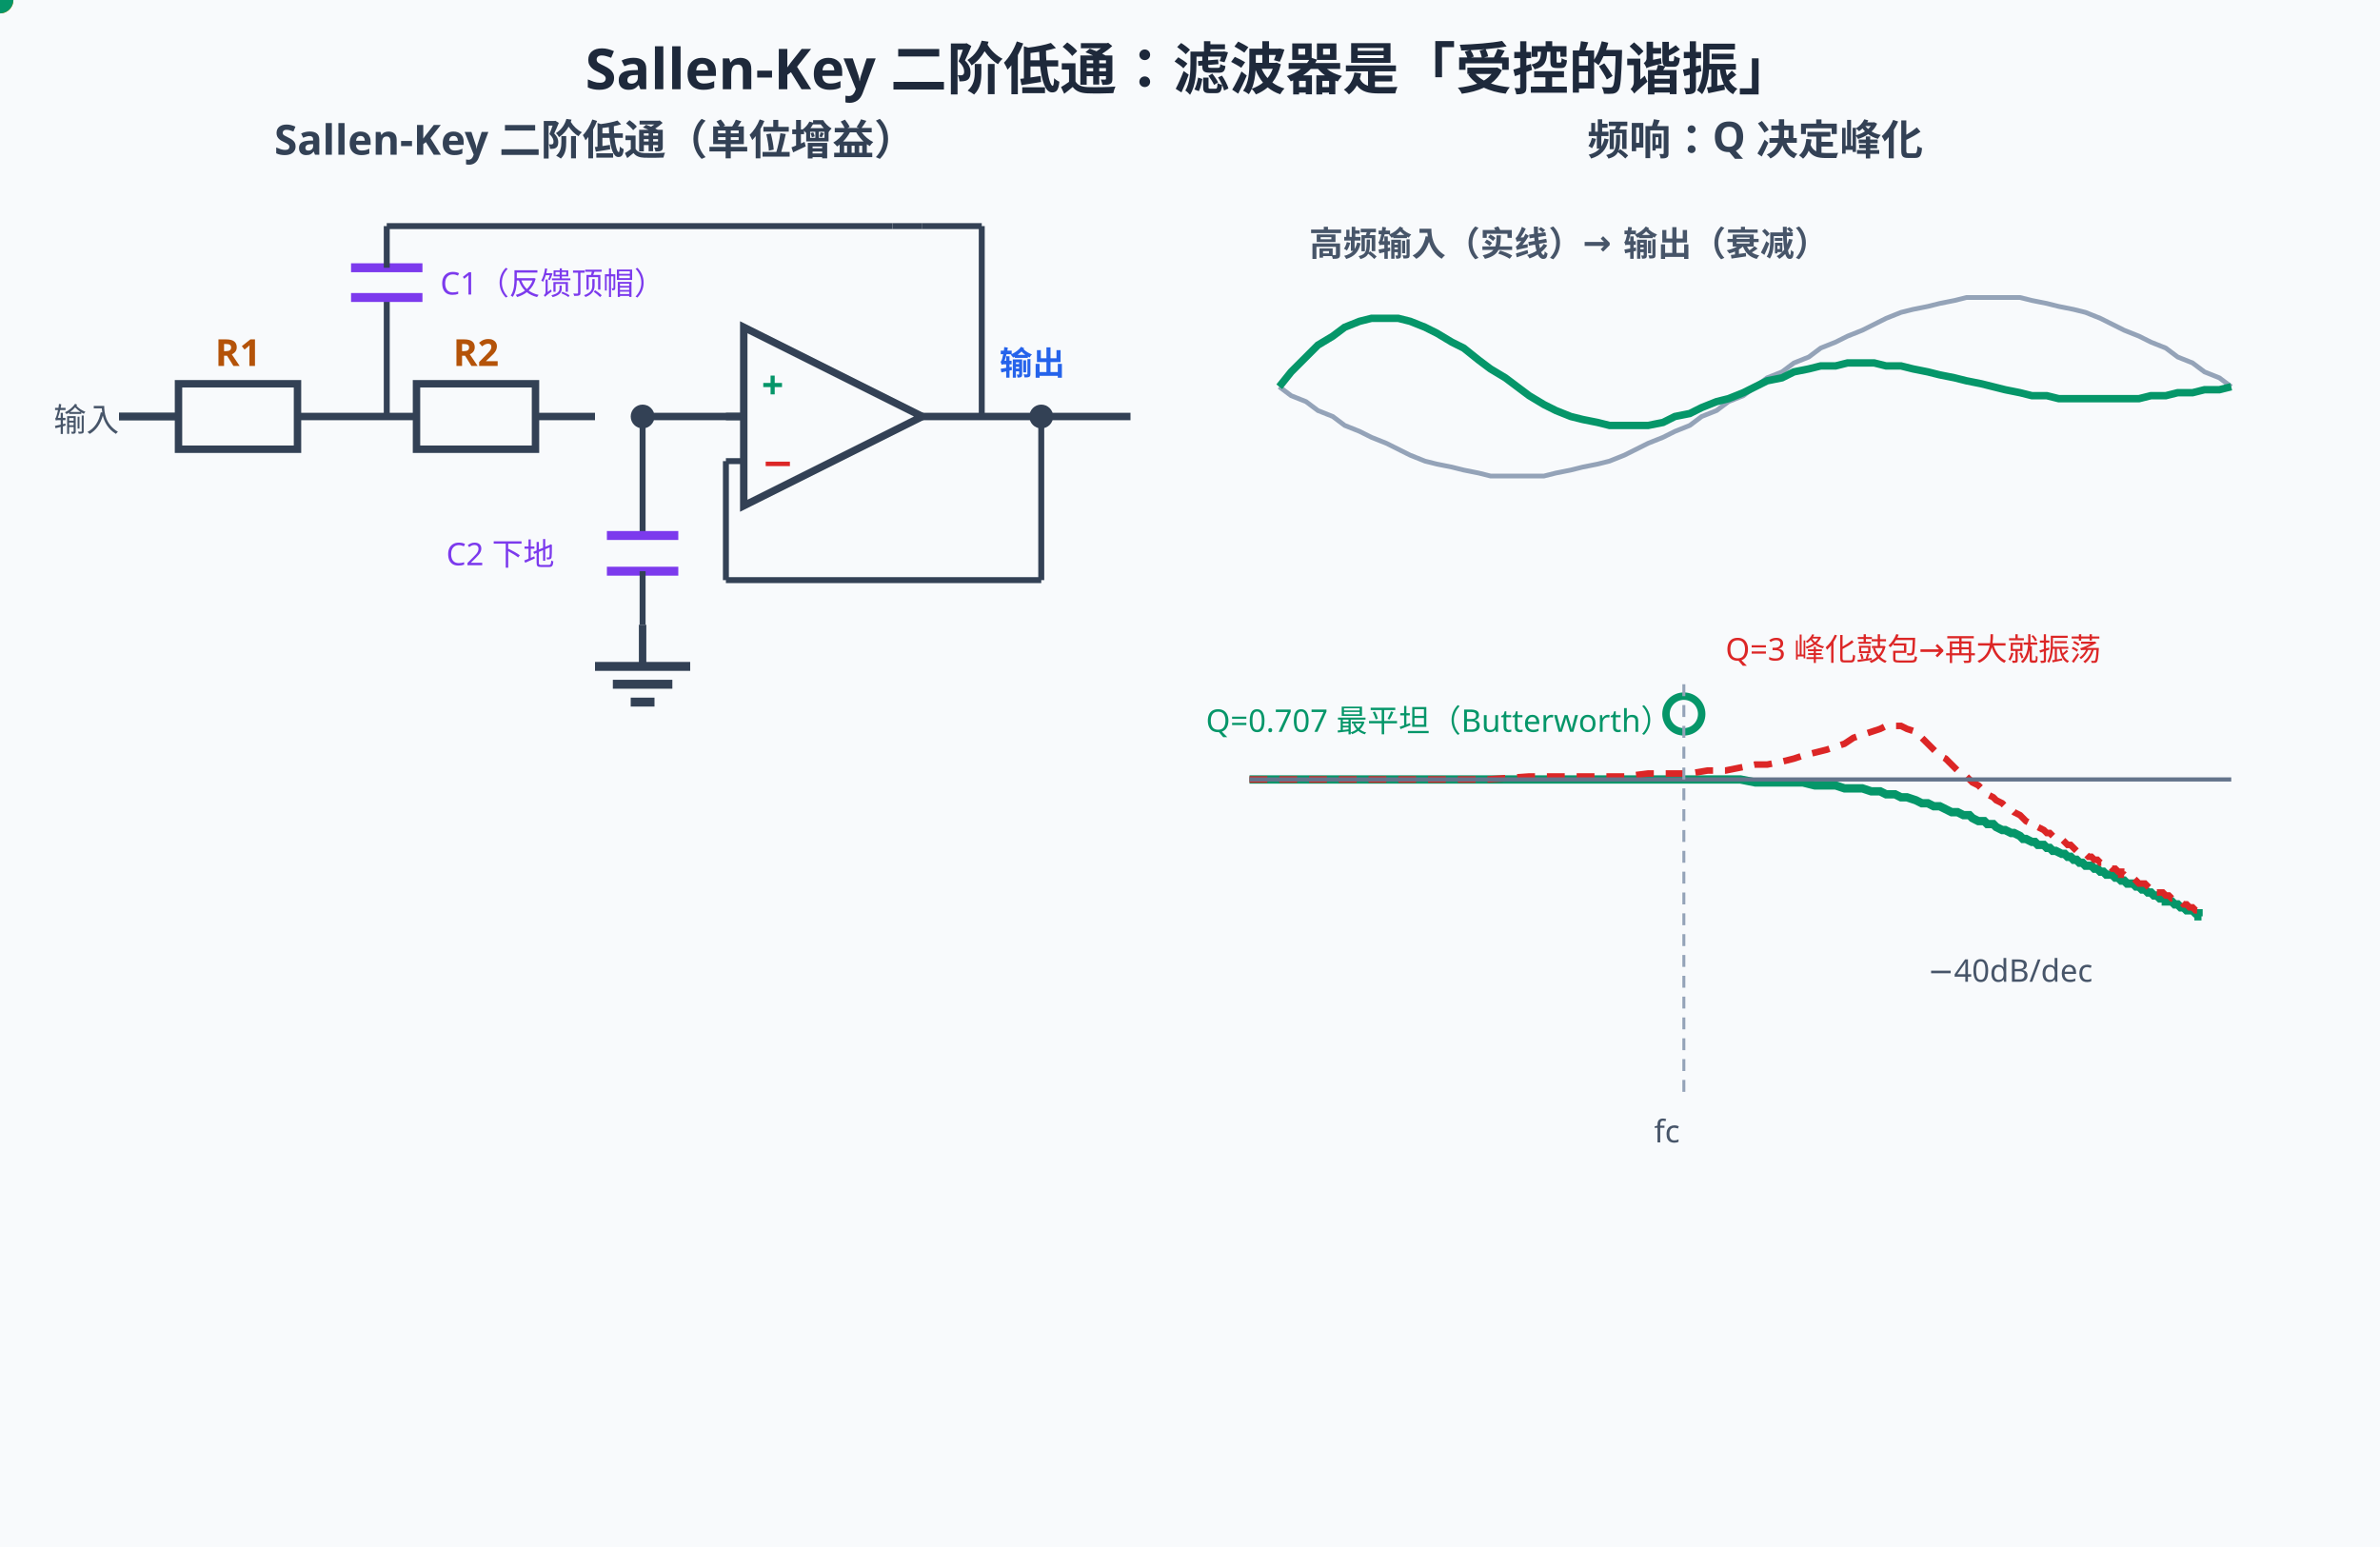
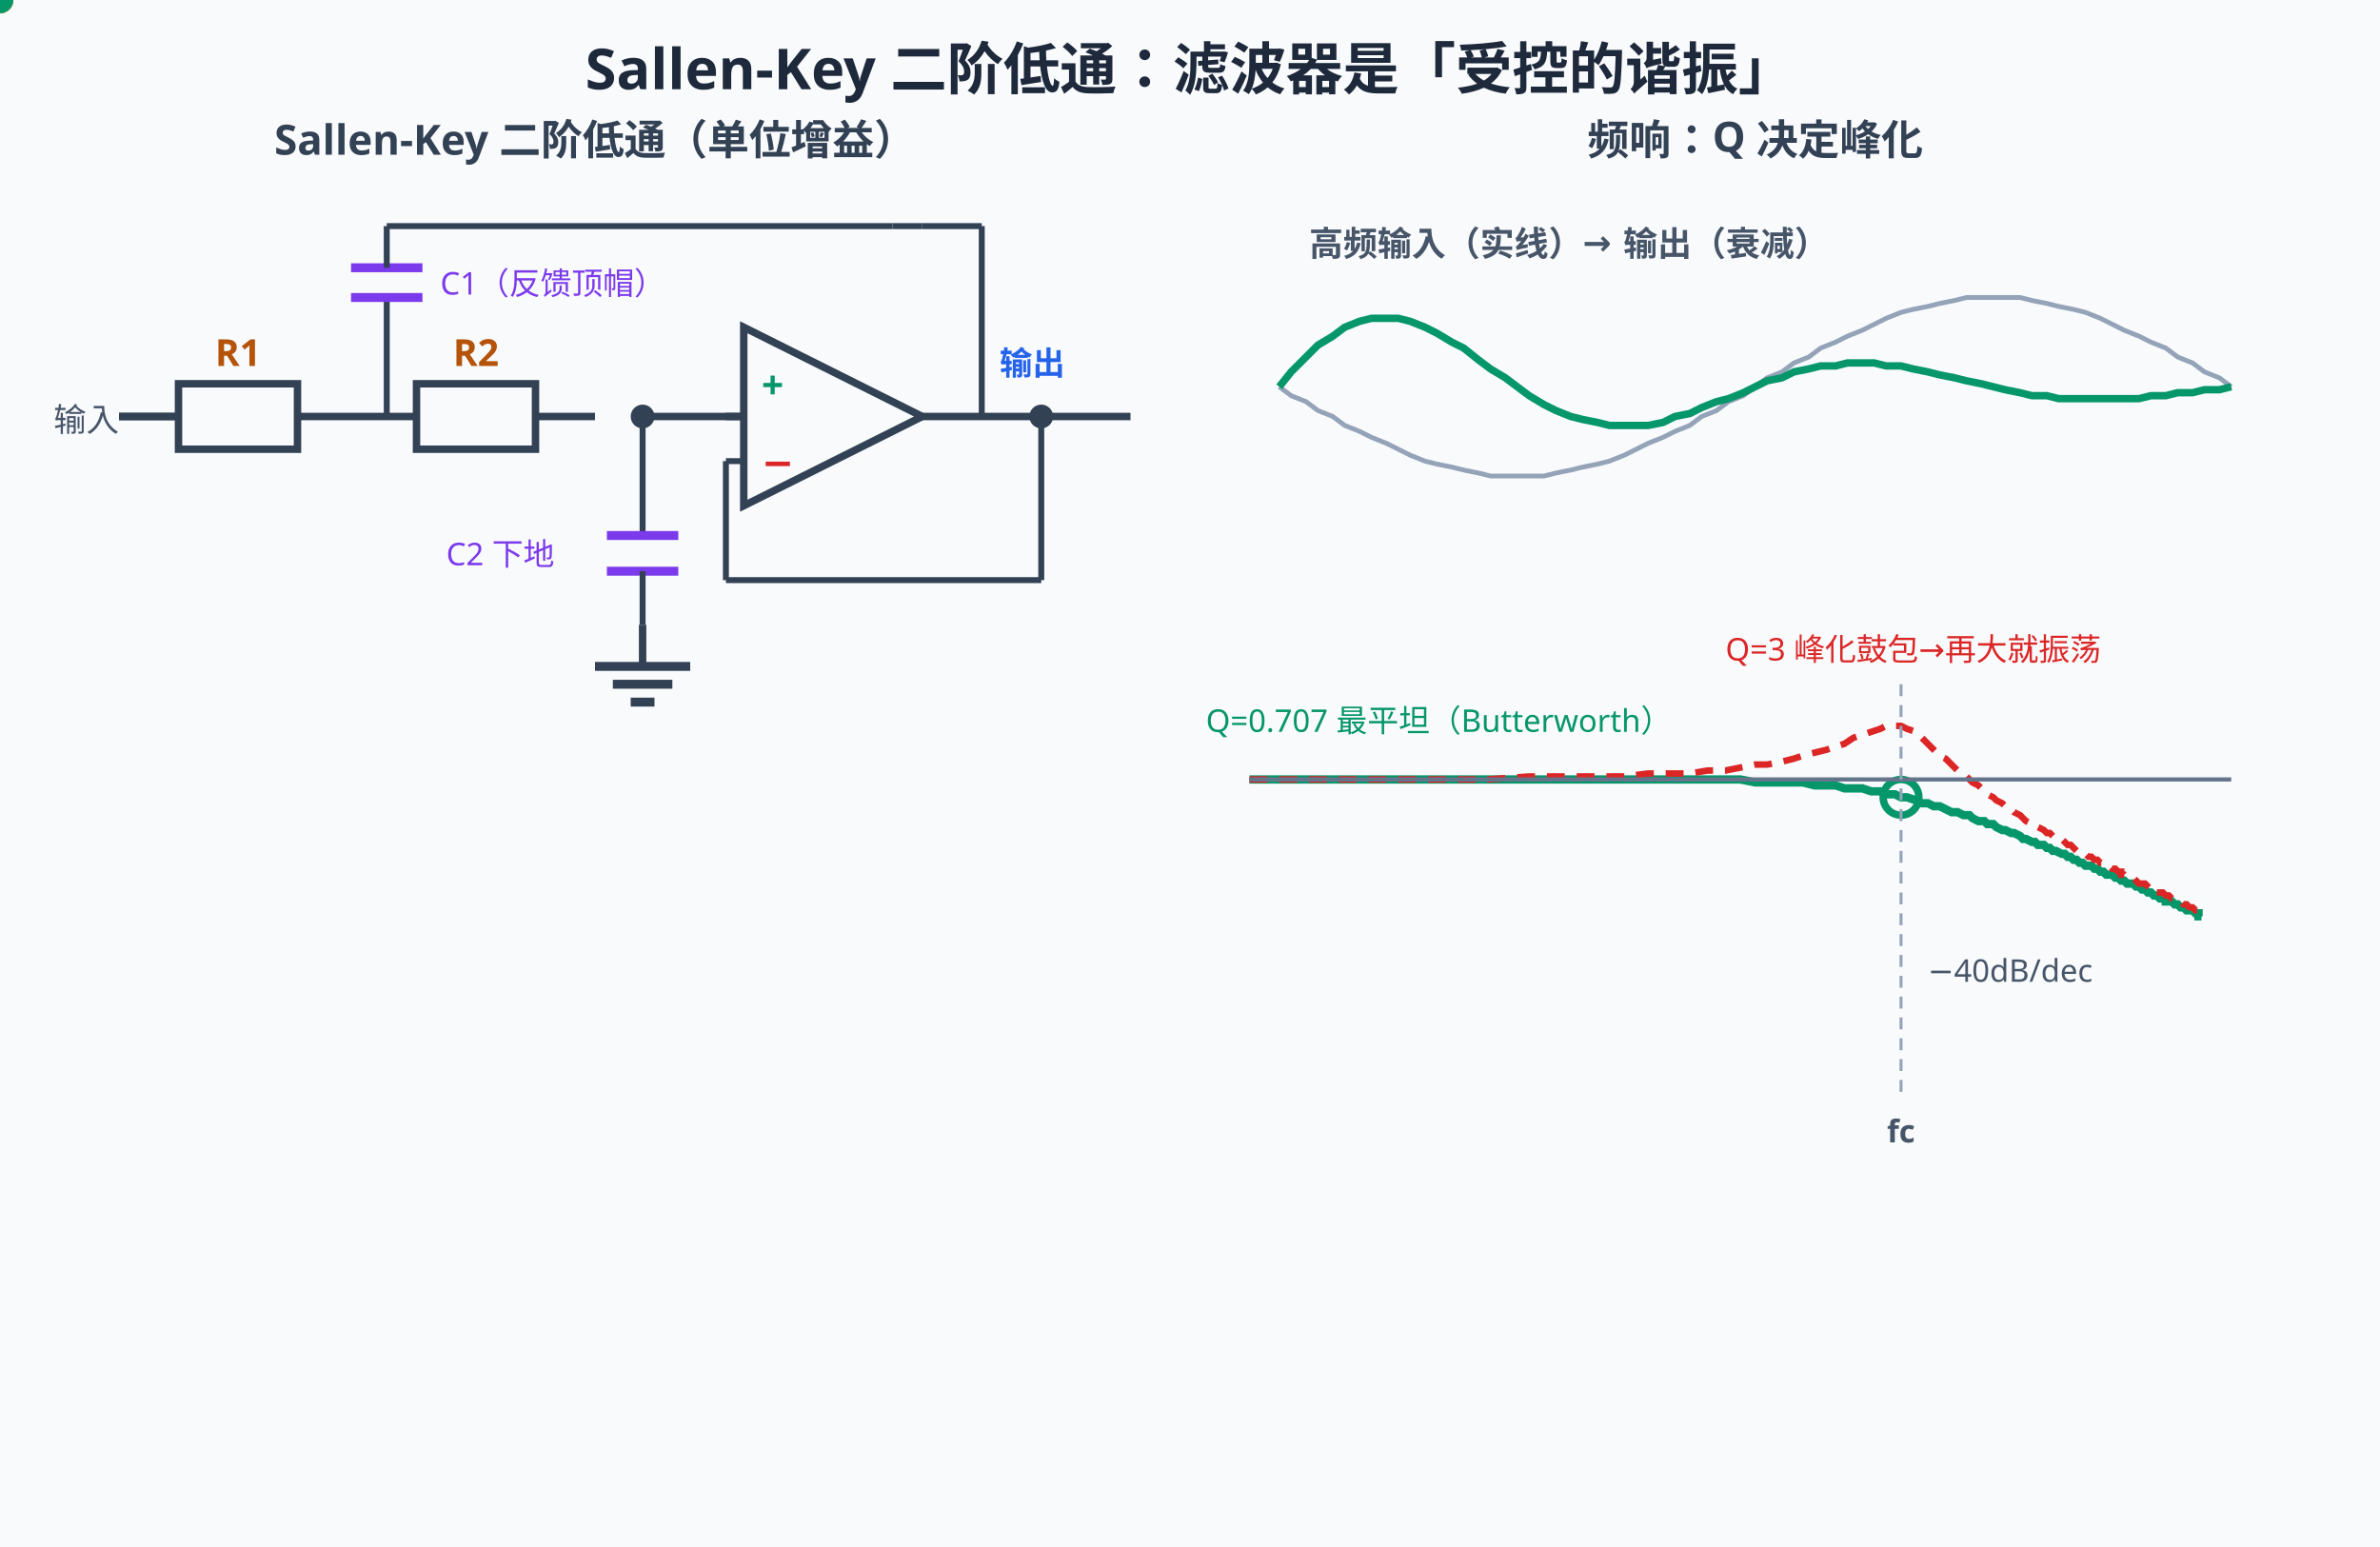
<svg xmlns="http://www.w3.org/2000/svg" width="800" height="520" viewBox="0 0 800 520">
  <rect width="800" height="520" fill="#f8fafc" />
  <style>
text{font-family:"Segoe UI","Microsoft YaHei",sans-serif;}
@media (prefers-color-scheme: dark){
rect[fill="#f8fafc"]{fill:#0f172a}
[fill="#1e293b"]{fill:#f1f5f9}[stroke="#1e293b"]{stroke:#f1f5f9}
[fill="#334155"]{fill:#e2e8f0}[stroke="#334155"]{stroke:#e2e8f0}
[fill="#475569"]{fill:#cbd5e1}[stroke="#475569"]{stroke:#cbd5e1}
[fill="#64748b"]{fill:#94a3b8}[stroke="#64748b"]{stroke:#94a3b8}
[fill="#dbeafe"]{fill:#1e3a8a}[fill="#eff6ff"]{fill:#172554}
[fill="#1d4ed8"]{fill:#60a5fa}[fill="#2563eb"]{fill:#60a5fa}[fill="#3b82f6"]{fill:#60a5fa}
[fill="#ecfdf5"]{fill:#022c22}[fill="#059669"]{fill:#34d399}[fill="#065f46"]{fill:#6ee7b7}[fill="#10b981"]{fill:#34d399}
[fill="#fffbeb"]{fill:#451a03}[fill="#b45309"]{fill:#fcd34d}[fill="#92400e"]{fill:#fcd34d}[fill="#f59e0b"]{fill:#fbbf24}
[fill="#fef2f2"]{fill:#450a0a}[fill="#dc2626"]{fill:#f87171}[fill="#991b1b"]{fill:#fca5a5}
[fill="#cbd5e1"]{fill:#334155}[stroke="#cbd5e1"]{stroke:#475569}
[fill="#ffffff"]{fill:#0f172a}[fill="#94a3b8"]{fill:#64748b}[stroke="#94a3b8"]{stroke:#64748b}
[fill="#7c3aed"]{fill:#a78bfa}[stroke="#7c3aed"]{stroke:#a78bfa}
}
</style>
  <text x="400" y="30" text-anchor="middle" font-size="19" font-weight="bold" fill="#1e293b">Sallen-Key 二阶低通：滤波器是「受控的谐振」</text>
  <text x="200" y="52" text-anchor="middle" font-size="14" font-weight="bold" fill="#334155">Sallen-Key 二阶低通（单位增益）</text>
  <line x1="40" y1="140" x2="60" y2="140" stroke="#334155" stroke-width="2.5" />
  <text x="18" y="145" font-size="11" fill="#475569">输入</text>
  <line x1="40" y1="140" x2="60" y2="140" stroke="#334155" stroke-width="2.5" />
  <rect x="60" y="129" width="40" height="22" fill="#f8fafc" stroke="#334155" stroke-width="2.5" />
  <line x1="100" y1="140" x2="120" y2="140" stroke="#334155" stroke-width="2.5" />
  <text x="80.0" y="123" text-anchor="middle" font-size="12.5" font-weight="bold" fill="#b45309">R1</text>
  <line x1="120" y1="140" x2="140" y2="140" stroke="#334155" stroke-width="2.5" />
  <rect x="140" y="129" width="40" height="22" fill="#f8fafc" stroke="#334155" stroke-width="2.5" />
  <line x1="180" y1="140" x2="200" y2="140" stroke="#334155" stroke-width="2.5" />
  <text x="160.0" y="123" text-anchor="middle" font-size="12.5" font-weight="bold" fill="#b45309">R2</text>
  <circle cx="216" cy="140" r="4" fill="#334155" />
  <line x1="216" y1="140" x2="250" y2="140" stroke="#334155" stroke-width="2.5" />
  <line x1="130" y1="140" x2="130" y2="100" stroke="#334155" stroke-width="2" />
  <line x1="118" y1="100" x2="142" y2="100" stroke="#7c3aed" stroke-width="3" />
  <line x1="118" y1="90" x2="142" y2="90" stroke="#7c3aed" stroke-width="3" />
  <line x1="130" y1="90" x2="130" y2="76" stroke="#334155" stroke-width="2" />
  <line x1="130" y1="76" x2="300" y2="76" stroke="#334155" stroke-width="2" />
  <text x="148" y="99" font-size="10.5" fill="#7c3aed">C1（反馈顶帽）</text>
  <line x1="216" y1="140" x2="216" y2="180" stroke="#334155" stroke-width="2" />
  <line x1="204" y1="180" x2="228" y2="180" stroke="#7c3aed" stroke-width="3" />
  <line x1="204" y1="192" x2="228" y2="192" stroke="#7c3aed" stroke-width="3" />
  <line x1="216" y1="192" x2="216" y2="210" stroke="#334155" stroke-width="2" />
  <line x1="216" y1="210" x2="216" y2="224" stroke="#334155" stroke-width="2.5" />
  <line x1="200" y1="224" x2="232" y2="224" stroke="#334155" stroke-width="3" />
  <line x1="206" y1="230" x2="226" y2="230" stroke="#334155" stroke-width="3" />
  <line x1="212" y1="236" x2="220" y2="236" stroke="#334155" stroke-width="3" />
  <text x="150" y="190" font-size="10.5" fill="#7c3aed">C2 下地</text>
  <polygon points="250,110 250,170 310,140" fill="#f8fafc" stroke="#334155" stroke-width="2.5" />
  <text x="256" y="134" font-size="13" font-weight="bold" fill="#059669">+</text>
  <text x="256" y="160" font-size="13" font-weight="bold" fill="#dc2626">−</text>
  <line x1="250" y1="140" x2="244" y2="140" stroke="#334155" stroke-width="2.5" />
  <line x1="310" y1="140" x2="380" y2="140" stroke="#334155" stroke-width="2.5" />
  <text x="336" y="126" font-size="11" font-weight="bold" fill="#2563eb">输出</text>
  <circle cx="350" cy="140" r="4" fill="#334155" />
  <line x1="350" y1="140" x2="350" y2="195" stroke="#334155" stroke-width="2" />
  <line x1="350" y1="195" x2="244" y2="195" stroke="#334155" stroke-width="2" />
  <line x1="244" y1="195" x2="244" y2="155" stroke="#334155" stroke-width="2" />
  <line x1="244" y1="155" x2="250" y2="155" stroke="#334155" stroke-width="2" />
  <line x1="300" y1="76" x2="310" y2="76" stroke="#334155" stroke-width="2" />
  <line x1="310" y1="76" x2="330" y2="76" stroke="#334155" stroke-width="2" />
  <line x1="330" y1="76" x2="330" y2="140" stroke="#334155" stroke-width="2" />
  <circle r="4.5" fill="#f59e0b">
    <animateMotion dur="7s" begin="-0.4s" repeatCount="indefinite" path="M40,140 L180,140" />
  </circle>
  <circle r="4.5" fill="#f59e0b">
    <animateMotion dur="7s" begin="-0.9s" repeatCount="indefinite" path="M180,140 L250,140" />
  </circle>
  <circle r="4" fill="#f59e0b">
    <animateMotion dur="7s" begin="-1.4s" repeatCount="indefinite" path="M216,140 L216,210" />
  </circle>
  <circle r="4" fill="#7c3aed">
    <animateMotion dur="7s" begin="-1.9s" repeatCount="indefinite" path="M130,140 L130,76 L310,76 L330,76 L330,140" />
  </circle>
  <circle r="4.5" fill="#059669">
    <animateMotion dur="7s" begin="-2.4s" repeatCount="indefinite" path="M310,140 L380,140" />
  </circle>
-   <circle cx="566" cy="240" r="6" fill="none" stroke="#059669" stroke-width="2.5">
-     <animate attributeName="cy" values="240;240;211;211;240;240" keyTimes="0;0.23;0.28;0.48;0.53;1" dur="7s" repeatCount="indefinite" />
+   <circle cx="639" cy="268" r="6" fill="none" stroke="#059669" stroke-width="2.5">
+     <animate attributeName="cy" values="268;268;244;244;268;268" keyTimes="0;0.23;0.28;0.48;0.53;1" dur="7s" repeatCount="indefinite" />
    <animate attributeName="stroke" values="#059669;#059669;#dc2626;#dc2626;#059669;#059669" keyTimes="0;0.23;0.28;0.48;0.53;1" dur="7s" repeatCount="indefinite" />
  </circle>
  <text x="590" y="52" text-anchor="middle" font-size="14" font-weight="bold" fill="#334155">频响：Q 决定峰化</text>
  <path d="M420,262 L457,262 L481,262 L500,262 L514,262 L526,262 L537,262 L546,262 L554,262 L561,262 L568,262 L574,262 L580,262 L585,262 L590,263 L594,263 L599,263 L603,263 L606,263 L610,264 L614,264 L617,264 L620,265 L623,265 L626,265 L629,266 L632,266 L634,267 L637,267 L639,268 L641,268 L644,269 L646,270 L648,270 L650,271 L652,271 L654,272 L656,273 L658,273 L660,274 L662,274 L663,275 L665,276 L667,276 L668,277 L670,277 L671,278 L673,279 L674,279 L676,280 L677,280 L679,281 L680,282 L681,282 L683,283 L684,283 L685,284 L687,284 L688,285 L689,285 L690,286 L691,286 L693,287 L694,287 L695,288 L696,288 L697,289 L698,289 L699,290 L700,290 L701,291 L702,291 L703,291 L704,292 L705,292 L706,293 L707,293 L708,294 L709,294 L710,294 L711,295 L712,295 L713,296 L713,296 L714,296 L715,297 L716,297 L717,297 L718,298 L718,298 L719,298 L720,299 L721,299 L722,300 L722,300 L723,300 L724,301 L725,301 L725,301 L726,302 L727,302 L728,302 L728,303 L729,303 L730,303 L730,303 L731,304 L732,304 L732,304 L733,305 L734,305 L734,305 L735,306 L736,306 L736,306 L737,306 L738,307 L738,307 L739,307 L739,308 L740,308" fill="none" stroke="#059669" stroke-width="2.8" />
  <path d="M420,262 L457,262 L481,262 L500,262 L514,261 L526,261 L537,261 L546,261 L554,260 L561,260 L568,260 L574,259 L580,259 L585,258 L590,257 L594,257 L599,256 L603,255 L606,254 L610,253 L614,252 L617,251 L620,250 L623,248 L626,247 L629,246 L632,245 L634,244 L637,244 L639,244 L641,245 L644,246 L646,248 L648,250 L650,252 L652,254 L654,255 L656,257 L658,259 L660,260 L662,262 L663,263 L665,264 L667,266 L668,267 L670,268 L671,269 L673,270 L674,271 L676,272 L677,273 L679,274 L680,275 L681,276 L683,277 L684,277 L685,278 L687,279 L688,280 L689,280 L690,281 L691,282 L693,282 L694,283 L695,284 L696,284 L697,285 L698,286 L699,286 L700,287 L701,287 L702,288 L703,288 L704,289 L705,289 L706,290 L707,290 L708,291 L709,291 L710,292 L711,292 L712,293 L713,293 L713,294 L714,294 L715,295 L716,295 L717,295 L718,296 L718,296 L719,297 L720,297 L721,297 L722,298 L722,298 L723,299 L724,299 L725,299 L725,300 L726,300 L727,300 L728,301 L728,301 L729,301 L730,302 L730,302 L731,302 L732,303 L732,303 L733,303 L734,304 L734,304 L735,304 L736,305 L736,305 L737,305 L738,306 L738,306 L739,306 L739,306 L740,307" fill="none" stroke="#dc2626" stroke-width="2.2" stroke-dasharray="6,4" />
  <line x1="420" y1="262" x2="750" y2="262" stroke="#64748b" stroke-width="1.4" />
-   <line x1="566" y1="230" x2="566" y2="370" stroke="#94a3b8" stroke-width="1" stroke-dasharray="4,3" />
-   <text x="556" y="384" font-size="10.5" fill="#475569">fc</text>
+   <line x1="639" y1="230" x2="639" y2="370" stroke="#94a3b8" stroke-width="1" stroke-dasharray="4,3" />
+   <text x="639" y="384" text-anchor="middle" font-size="10.5" font-weight="bold" fill="#475569">fc</text>
  <text x="562" y="246" text-anchor="end" font-size="10.5" fill="#059669">Q=0.707 最平坦（Butterworth）</text>
  <text x="580" y="222" font-size="10.5" fill="#dc2626">Q=3 峰化鼓包→再大就振荡</text>
  <text x="648" y="330" font-size="10.5" fill="#475569">−40dB/dec</text>
  <text x="440" y="86" font-size="11.5" font-weight="bold" fill="#475569">高频输入（实线）→ 输出（衰减）</text>
  <path d="M430,130 L434,133 L439,135 L443,138 L448,140 L452,143 L457,145 L461,147 L466,149 L470,151 L474,153 L479,155 L483,156 L488,157 L492,158 L497,159 L501,160 L506,160 L510,160 L514,160 L519,160 L523,159 L528,158 L532,157 L537,156 L541,155 L546,153 L550,151 L554,149 L559,147 L563,145 L568,143 L572,140 L577,138 L581,135 L586,133 L590,130 L594,127 L599,125 L603,122 L608,120 L612,117 L617,115 L621,113 L626,111 L630,109 L634,107 L639,105 L643,104 L648,103 L652,102 L657,101 L661,100 L666,100 L670,100 L674,100 L679,100 L683,101 L688,102 L692,103 L697,104 L701,105 L706,107 L710,109 L714,111 L719,113 L723,115 L728,117 L732,120 L737,122 L741,125 L746,127 L750,130" fill="none" stroke="#94a3b8" stroke-width="1.6" />
  <path d="M430,130 L434,125 L439,120 L443,116 L448,113 L452,110 L457,108 L461,107 L466,107 L470,107 L474,108 L479,110 L483,112 L488,115 L492,117 L497,121 L501,124 L506,127 L510,130 L514,133 L519,136 L523,138 L528,140 L532,141 L537,142 L541,143 L546,143 L550,143 L554,143 L559,142 L563,140 L568,139 L572,137 L577,135 L581,134 L586,132 L590,130 L594,128 L599,127 L603,125 L608,124 L612,123 L617,123 L621,122 L626,122 L630,122 L634,123 L639,123 L643,124 L648,125 L652,126 L657,127 L661,128 L666,129 L670,130 L674,131 L679,132 L683,133 L688,133 L692,134 L697,134 L701,134 L706,134 L710,134 L714,134 L719,134 L723,133 L728,133 L732,132 L737,132 L741,131 L746,131 L750,130" fill="none" stroke="#059669" stroke-width="2.5" />
  <text x="400" y="460" text-anchor="middle" font-size="14.5" font-weight="bold" fill="#059669" opacity="0">① 低频：C 开路信号直通——增益=1<animate attributeName="opacity" values="0;1;1;0;0" keyTimes="0;0.03;0.18;0.23;1" dur="7s" repeatCount="indefinite" />
  </text>
  <text x="400" y="460" text-anchor="middle" font-size="14.5" font-weight="bold" fill="#dc2626" opacity="0">② fc 附近：C1 顶帽正反馈「托一把」——Q 值决定这里是平还是鼓包<animate attributeName="opacity" values="0;0;1;1;0;0" keyTimes="0;0.23;0.28;0.48;0.53;1" dur="7s" repeatCount="indefinite" />
  </text>
  <text x="400" y="460" text-anchor="middle" font-size="14.5" font-weight="bold" fill="#7c3aed" opacity="0">③ 高频：两级 RC 接力衰减，−40dB/十倍频滚降<animate attributeName="opacity" values="0;0;1;1;0;0" keyTimes="0;0.53;0.58;0.78;0.83;1" dur="7s" repeatCount="indefinite" />
  </text>
  <text x="400" y="460" text-anchor="middle" font-size="14.5" font-weight="bold" fill="#2563eb" opacity="0">④ 级数每+1 滚降+20dB——要更陡？多级级联，Q 值按查表分配<animate attributeName="opacity" values="0;0;1;1" keyTimes="0;0.83;0.88;1" dur="7s" repeatCount="indefinite" />
  </text>
  <g opacity="0">
    <animate attributeName="opacity" values="0;0;1;1" keyTimes="0;0.88;0.92;1" dur="7s" repeatCount="indefinite" />
    <rect x="35" y="470" width="730" height="34" rx="8" fill="#ecfdf5" stroke="#059669" stroke-width="1.5" />
    <text x="400" y="492" text-anchor="middle" font-size="13.5" font-weight="bold" fill="#059669">fc = 1/(2πRC)（R1=R2、C1=C2 时）· Q 由增益设定——滤波器不是衰减器，是受控的谐振</text>
  </g>
</svg>
